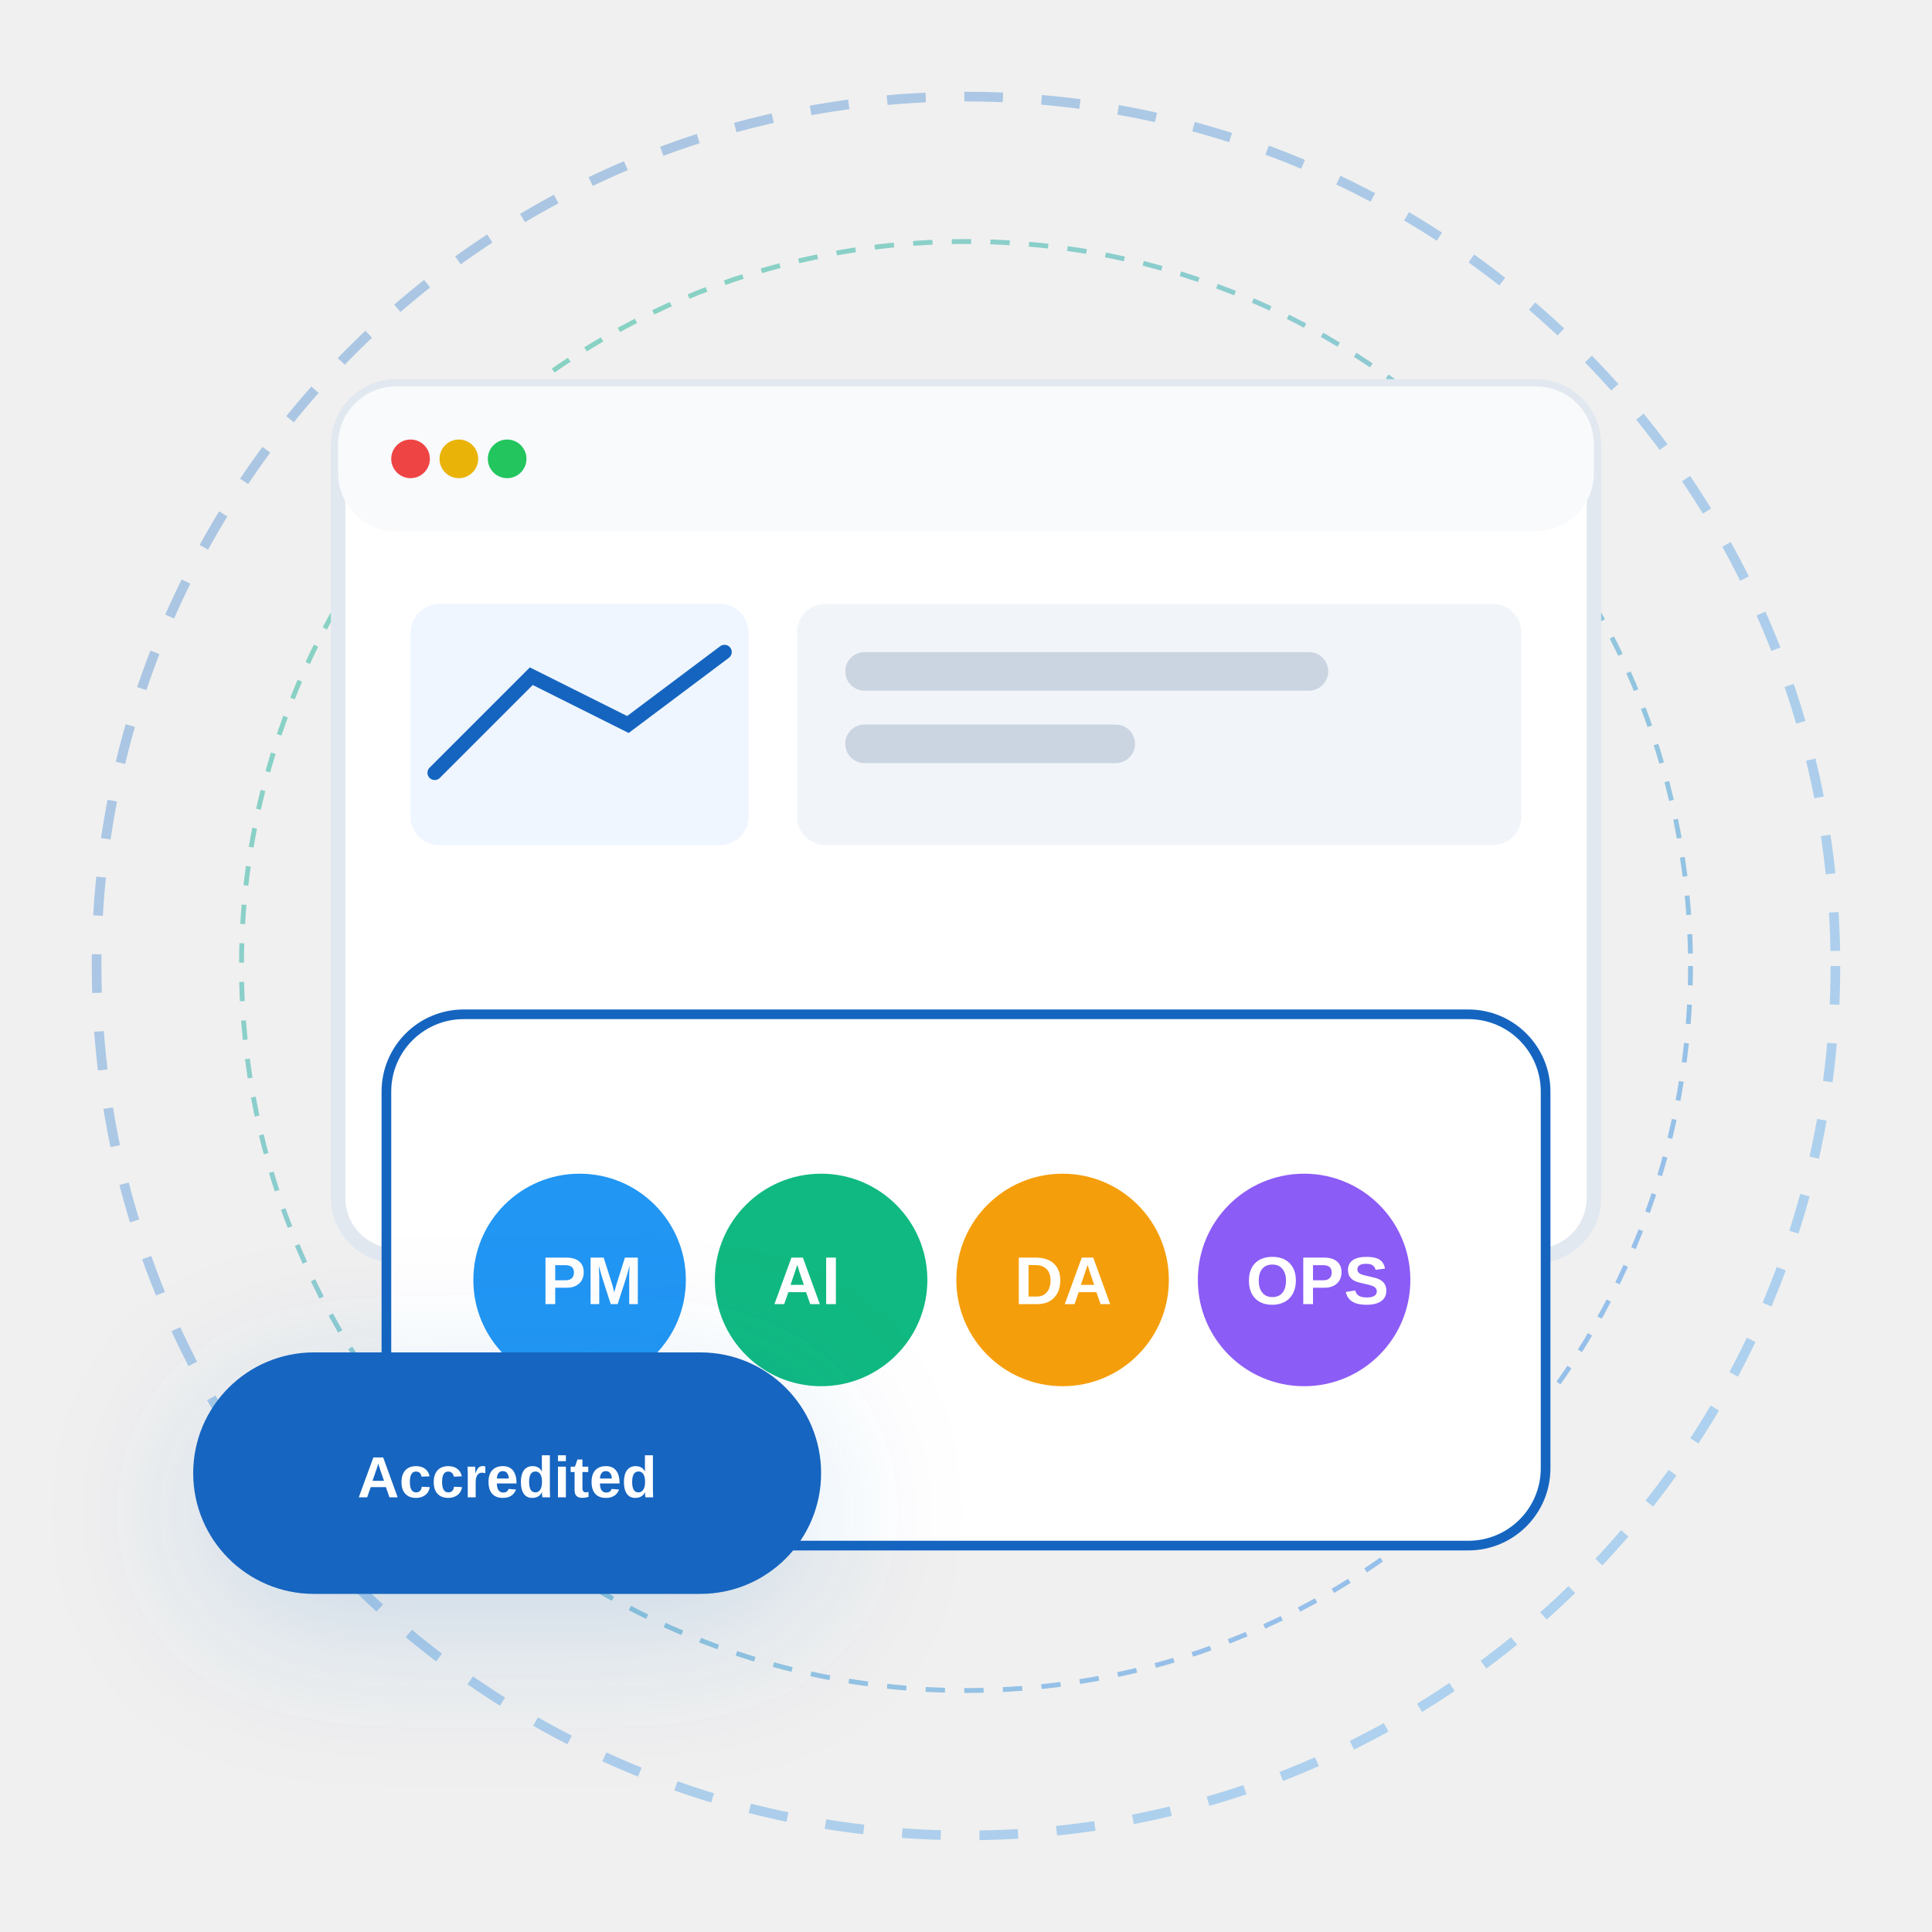
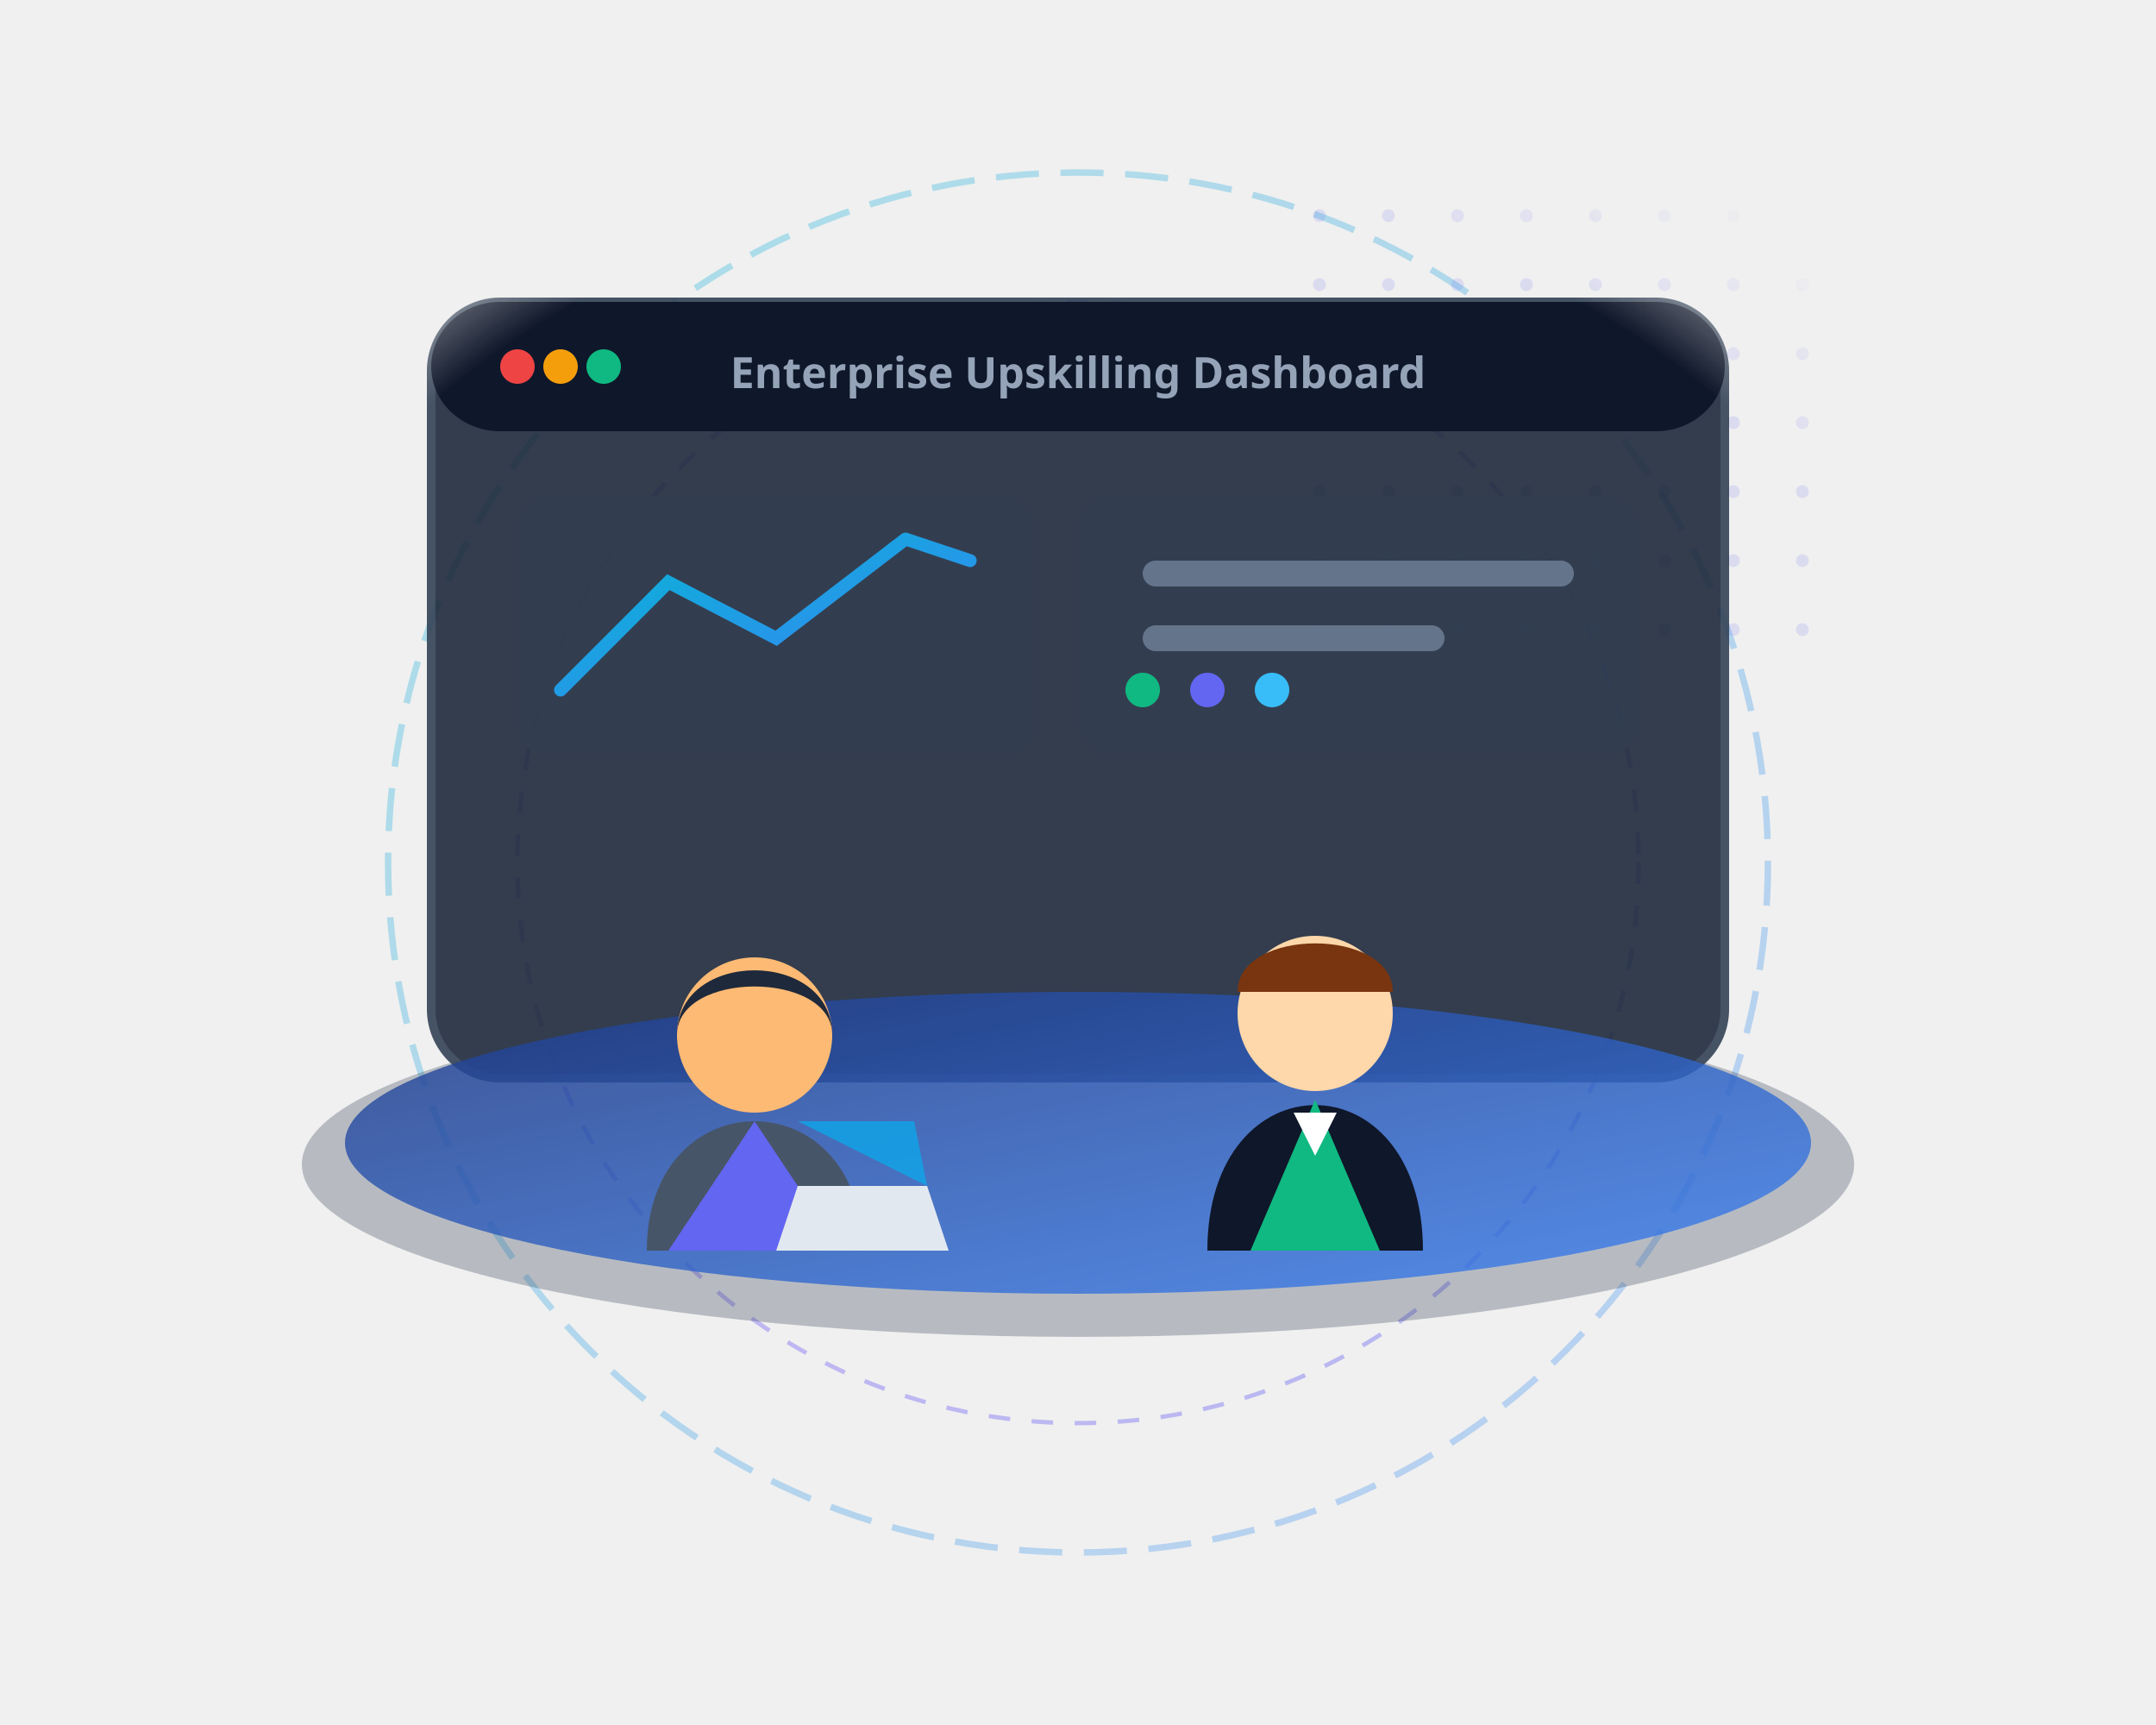
- <svg xmlns="http://www.w3.org/2000/svg" viewBox="0 0 400 400" width="100%" height="100%">
+ <svg xmlns="http://www.w3.org/2000/svg" viewBox="0 0 500 400" width="100%" height="100%">
  <defs>
-     <linearGradient id="glow" x1="0%" y1="0%" x2="100%" y2="100%">
-       <stop offset="0%" stop-color="#1565C0" stop-opacity="0.8" />
-       <stop offset="100%" stop-color="#2196F3" stop-opacity="0.8" />
+     <linearGradient id="primaryGrad" x1="0%" y1="0%" x2="100%" y2="100%">
+       <stop offset="0%" stop-color="#1E3A8A" />
+       <stop offset="100%" stop-color="#3B82F6" />
    </linearGradient>
-     <linearGradient id="accentGlow" x1="0%" y1="0%" x2="100%" y2="100%">
-       <stop offset="0%" stop-color="#10B981" stop-opacity="0.8" />
-       <stop offset="100%" stop-color="#3B82F6" stop-opacity="0.8" />
+     <linearGradient id="accentCyan" x1="0%" y1="0%" x2="100%" y2="100%">
+       <stop offset="0%" stop-color="#06B6D4" />
+       <stop offset="100%" stop-color="#3B82F6" />
    </linearGradient>
+     <linearGradient id="accentOrange" x1="0%" y1="0%" x2="100%" y2="100%">
+       <stop offset="0%" stop-color="#F97316" />
+       <stop offset="100%" stop-color="#EF4444" />
+     </linearGradient>
+     <linearGradient id="accentEmerald" x1="0%" y1="0%" x2="100%" y2="100%">
+       <stop offset="0%" stop-color="#10B981" />
+       <stop offset="100%" stop-color="#059669" />
+     </linearGradient>
+     <linearGradient id="purpleGrad" x1="0%" y1="0%" x2="100%" y2="100%">
+       <stop offset="0%" stop-color="#8B5CF6" />
+       <stop offset="100%" stop-color="#6366F1" />
+     </linearGradient>
+     <radialGradient id="fadeMask" cx="50%" cy="50%" r="50%">
+       <stop offset="80%" stop-color="#ffffff" stop-opacity="1" />
+       <stop offset="100%" stop-color="#ffffff" stop-opacity="0" />
+     </radialGradient>
+     <mask id="smoothEdge">
+       <rect x="0" y="0" width="500" height="400" fill="url(#fadeMask)" />
+     </mask>
  </defs>
-   <circle cx="200" cy="200" r="180" fill="none" stroke="url(#glow)" stroke-width="2" stroke-dasharray="8 8" opacity="0.4" />
-   <circle cx="200" cy="200" r="150" fill="none" stroke="url(#accentGlow)" stroke-width="1" stroke-dasharray="4 4" opacity="0.6" />
-   <path d="M 120 120 L 280 120 L 200 280 Z" fill="url(#glow)" opacity="0.05" />
-   <rect x="70" y="80" width="260" height="180" rx="12" fill="#ffffff" stroke="#e2e8f0" stroke-width="3" shadow="0 20px 25px -5px rgba(0,0,0,0.1)" />
-   <rect x="70" y="80" width="260" height="30" rx="12" fill="#f8fafc" />
-   <circle cx="85" cy="95" r="4" fill="#ef4444" />
-   <circle cx="95" cy="95" r="4" fill="#eab308" />
-   <circle cx="105" cy="95" r="4" fill="#22c55e" />
-   <rect x="85" y="125" width="70" height="50" rx="6" fill="#eff6ff" />
-   <rect x="165" y="125" width="150" height="50" rx="6" fill="#f1f5f9" />
-   <path d="M 90 160 L 110 140 L 130 150 L 150 135" fill="none" stroke="#1565C0" stroke-width="3" stroke-linecap="round" />
-   <rect x="175" y="135" width="100" height="8" rx="4" fill="#cbd5e1" />
-   <rect x="175" y="150" width="60" height="8" rx="4" fill="#cbd5e1" />
-   <g transform="translate(180, 210)">
-     <rect x="-100" y="0" width="240" height="110" rx="16" fill="#ffffff" stroke="#1565C0" stroke-width="2" />
-     <circle cx="-60" cy="55" r="22" fill="#2196F3" />
-     <circle cx="-10" cy="55" r="22" fill="#10B981" />
-     <circle cx="40" cy="55" r="22" fill="#f59e0b" />
-     <circle cx="90" cy="55" r="22" fill="#8b5cf6" />
-     <text x="-68" y="60" fill="#ffffff" font-family="Arial" font-weight="bold" font-size="14">PM</text>
-     <text x="-20" y="60" fill="#ffffff" font-family="Arial" font-weight="bold" font-size="14">AI</text>
-     <text x="30" y="60" fill="#ffffff" font-family="Arial" font-weight="bold" font-size="14">DA</text>
-     <text x="78" y="60" fill="#ffffff" font-family="Arial" font-weight="bold" font-size="14">OPS</text>
-   </g>
-   <g transform="translate(40, 280)" filter="drop-shadow(0px 8px 16px rgba(21,101,192,0.15))">
-     <rect x="0" y="0" width="130" height="50" rx="25" fill="#1565C0" />
-     <text x="65" y="30" fill="#ffffff" font-family="Arial" font-weight="bold" font-size="12" text-anchor="middle">Accredited</text>
+   <g mask="url(#smoothEdge)">
+     <circle cx="250" cy="200" r="160" fill="none" stroke="url(#accentCyan)" stroke-width="1.5" stroke-dasharray="10 5" opacity="0.3" />
+     <circle cx="250" cy="200" r="130" fill="none" stroke="url(#purpleGrad)" stroke-width="1" stroke-dasharray="5 5" opacity="0.4" />
+     <pattern id="dots" x="0" y="0" width="16" height="16" patternUnits="userSpaceOnUse">
+       <circle cx="2" cy="2" r="1.5" fill="#6366F1" opacity="0.15" />
+     </pattern>
+     <rect x="300" y="40" width="120" height="120" fill="url(#dots)" />
+     <rect x="100" y="70" width="300" height="180" rx="16" fill="#1E293B" opacity="0.9" stroke="#334155" stroke-width="2" />
+     <rect x="100" y="70" width="300" height="30" rx="16" fill="#0F172A" />
+     <circle cx="120" cy="85" r="4" fill="#EF4444" />
+     <circle cx="130" cy="85" r="4" fill="#F59E0B" />
+     <circle cx="140" cy="85" r="4" fill="#10B981" />
+     <text x="250" y="90" fill="#94A3B8" font-family="sans-serif" font-size="10" text-anchor="middle" font-weight="600">Enterprise Upskilling Dashboard</text>
+     <rect x="120" y="115" width="120" height="60" rx="8" fill="#334155" opacity="0.5" />
+     <rect x="250" y="115" width="130" height="60" rx="8" fill="#334155" opacity="0.5" />
+     <path d="M 130 160 L 155 135 L 180 148 L 210 125 M 210 125 L 225 130" fill="none" stroke="url(#accentCyan)" stroke-width="3" stroke-linecap="round" />
+     <rect x="265" y="130" width="100" height="6" rx="3" fill="#64748B" />
+     <rect x="265" y="145" width="70" height="6" rx="3" fill="#64748B" />
+     <circle cx="265" cy="160" r="4" fill="#10B981" />
+     <circle cx="280" cy="160" r="4" fill="#6366F1" />
+     <circle cx="295" cy="160" r="4" fill="#38BDF8" />
+     <ellipse cx="250" cy="270" rx="180" ry="40" fill="#334155" opacity="0.3" />
+     <ellipse cx="250" cy="265" rx="170" ry="35" fill="url(#primaryGrad)" opacity="0.8" />
+     <g transform="translate(140, 200)">
+       <path d="M 10 90 C 10 50, 60 50, 60 90 Z" fill="#475569" />
+       <path d="M 15 90 L 55 90 L 35 60 Z" fill="#6366F1" />
+       <circle cx="35" cy="40" r="18" fill="#FDBA74" />
+       <path d="M 17 40 C 17 20, 53 20, 53 40 C 53 25, 17 25, 17 40" fill="#1E293B" />
+       <path d="M 45 75 L 75 75 L 80 90 L 40 90 Z" fill="#E2E8F0" />
+       <path d="M 75 75 L 72 60 L 45 60 Z" fill="#0EA5E9" opacity="0.8" />
+     </g>
+     <g transform="translate(260, 190)">
+       <path d="M 20 100 C 20 55, 70 55, 70 100 Z" fill="#0F172A" />
+       <path d="M 30 100 L 60 100 L 45 65 Z" fill="#10B981" />
+       <path d="M 40 68 L 50 68 L 45 78 Z" fill="#FFFFFF" />
+       <circle cx="45" cy="45" r="18" fill="#FED7AA" />
+       <path d="M 27 40 C 27 25, 63 25, 63 40 Z" fill="#78350F" />
+     </g>
  </g>
</svg>
